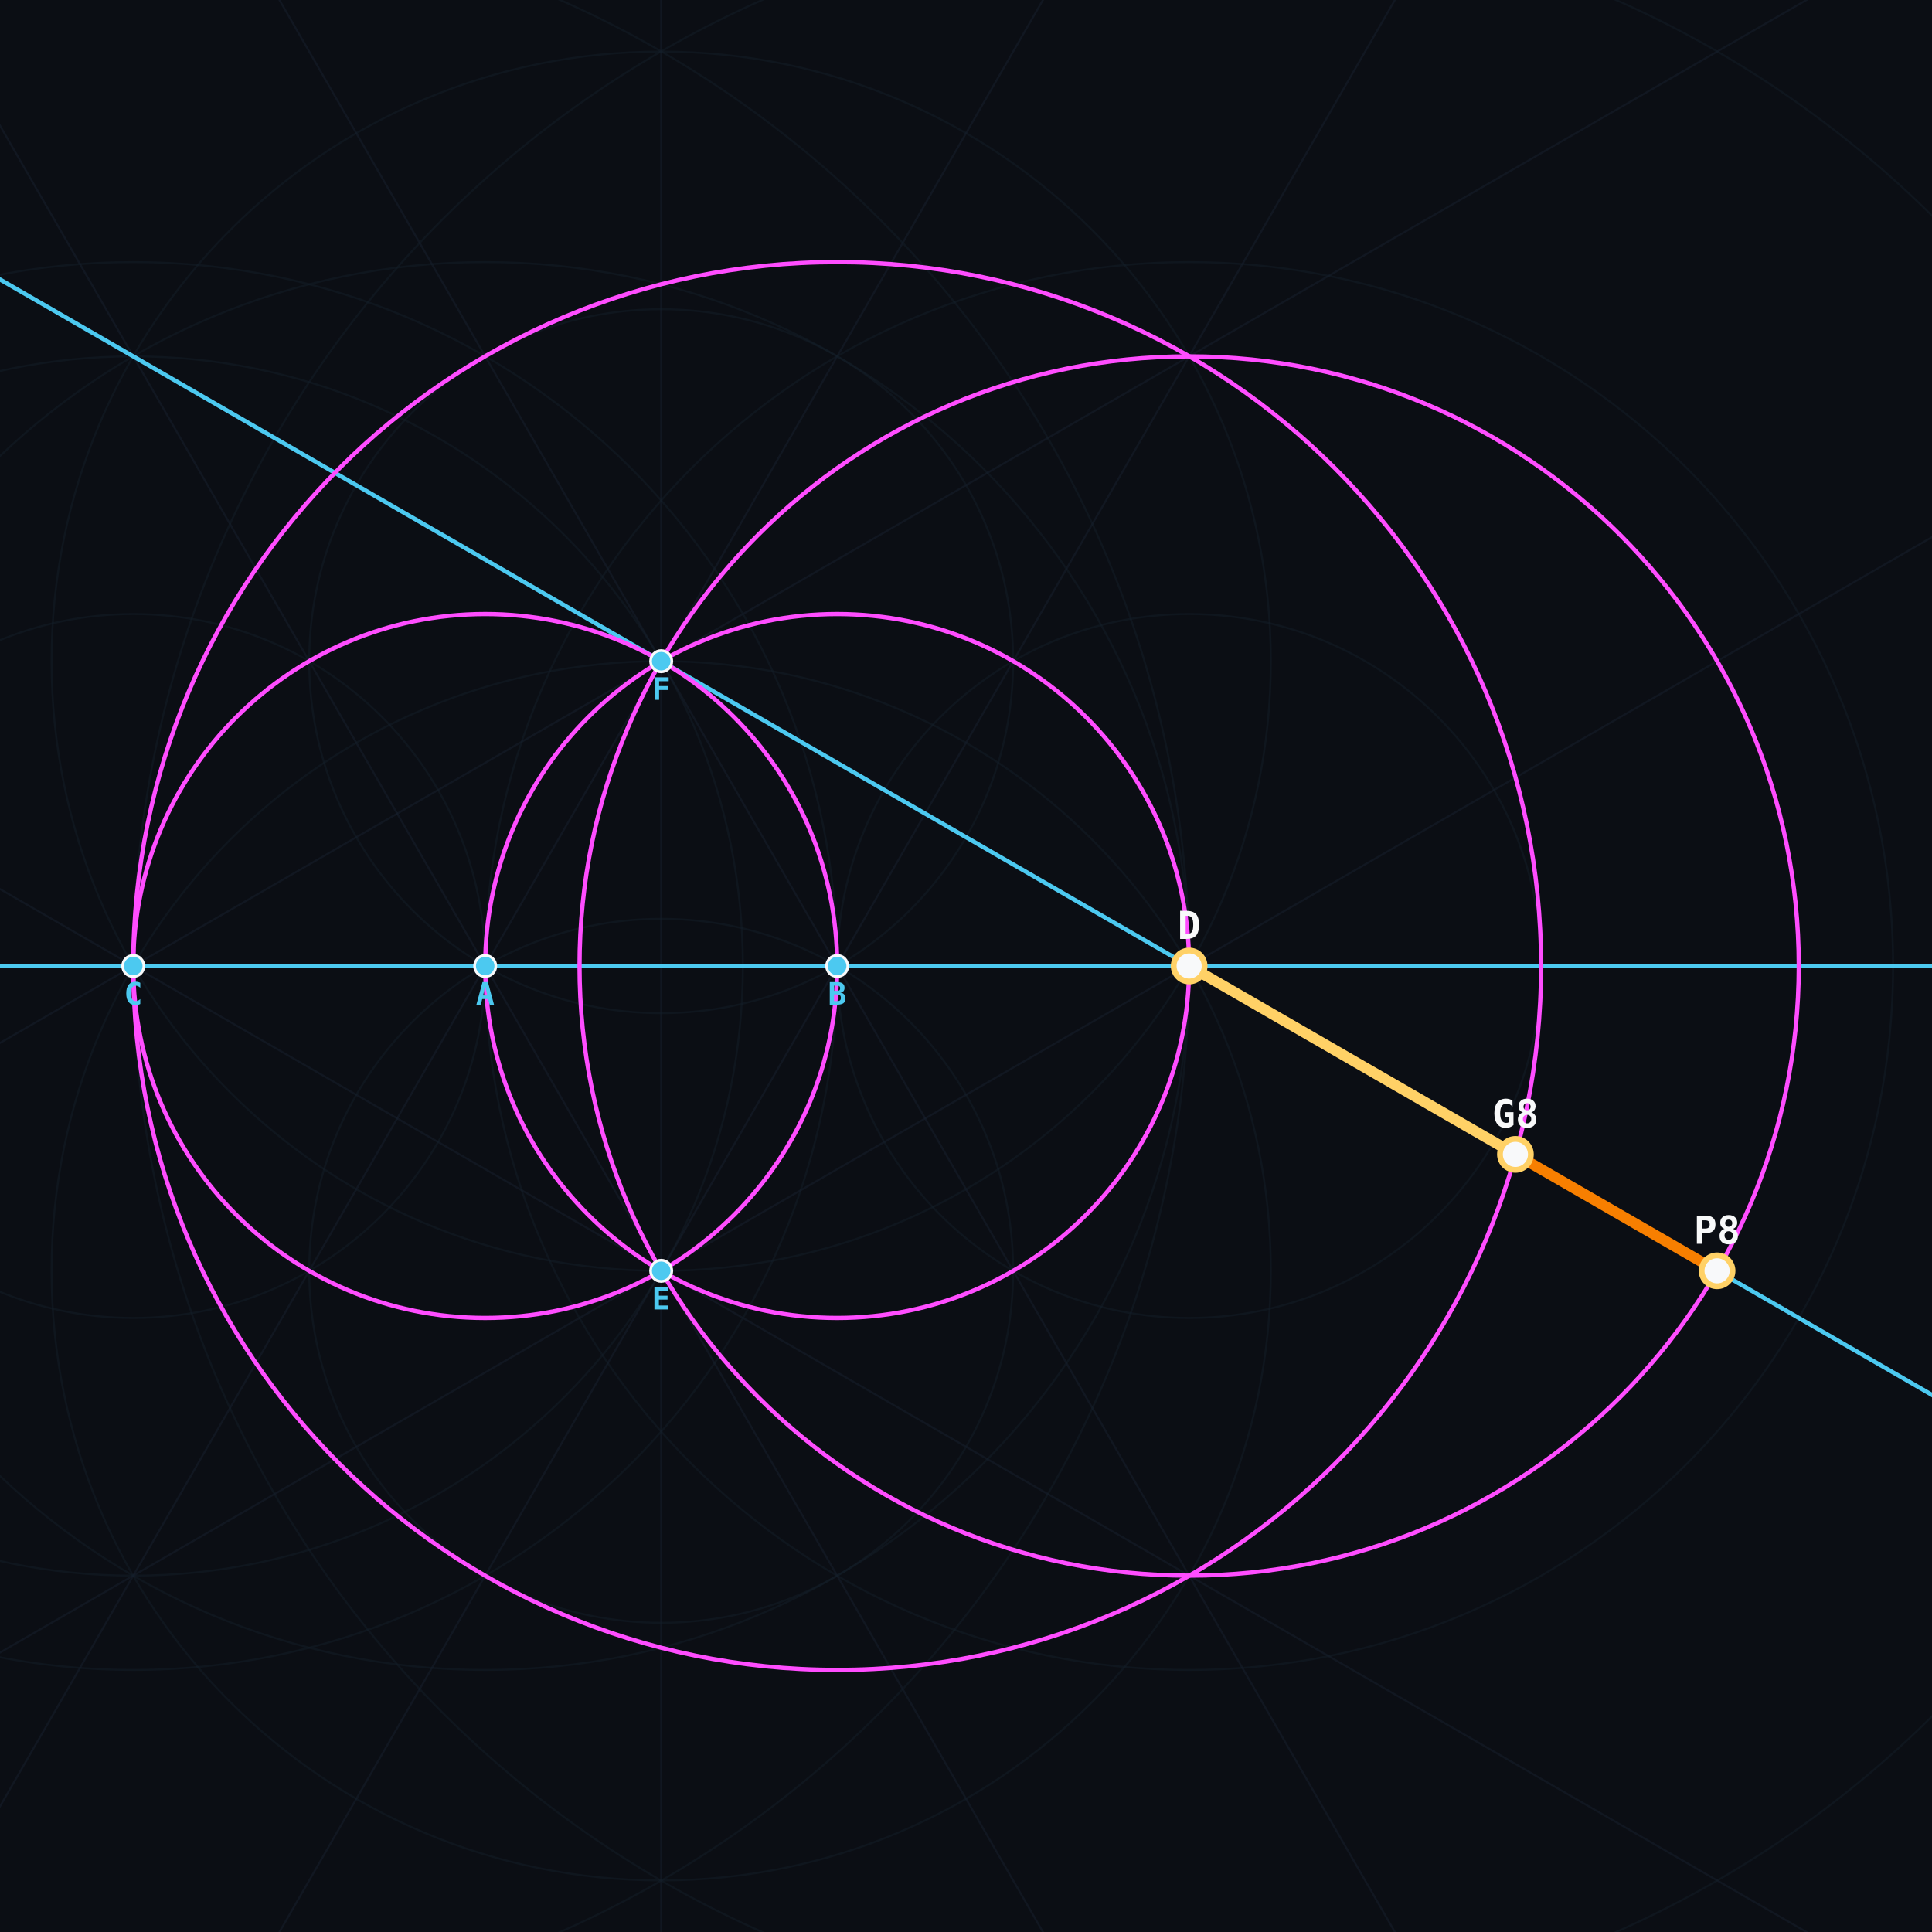
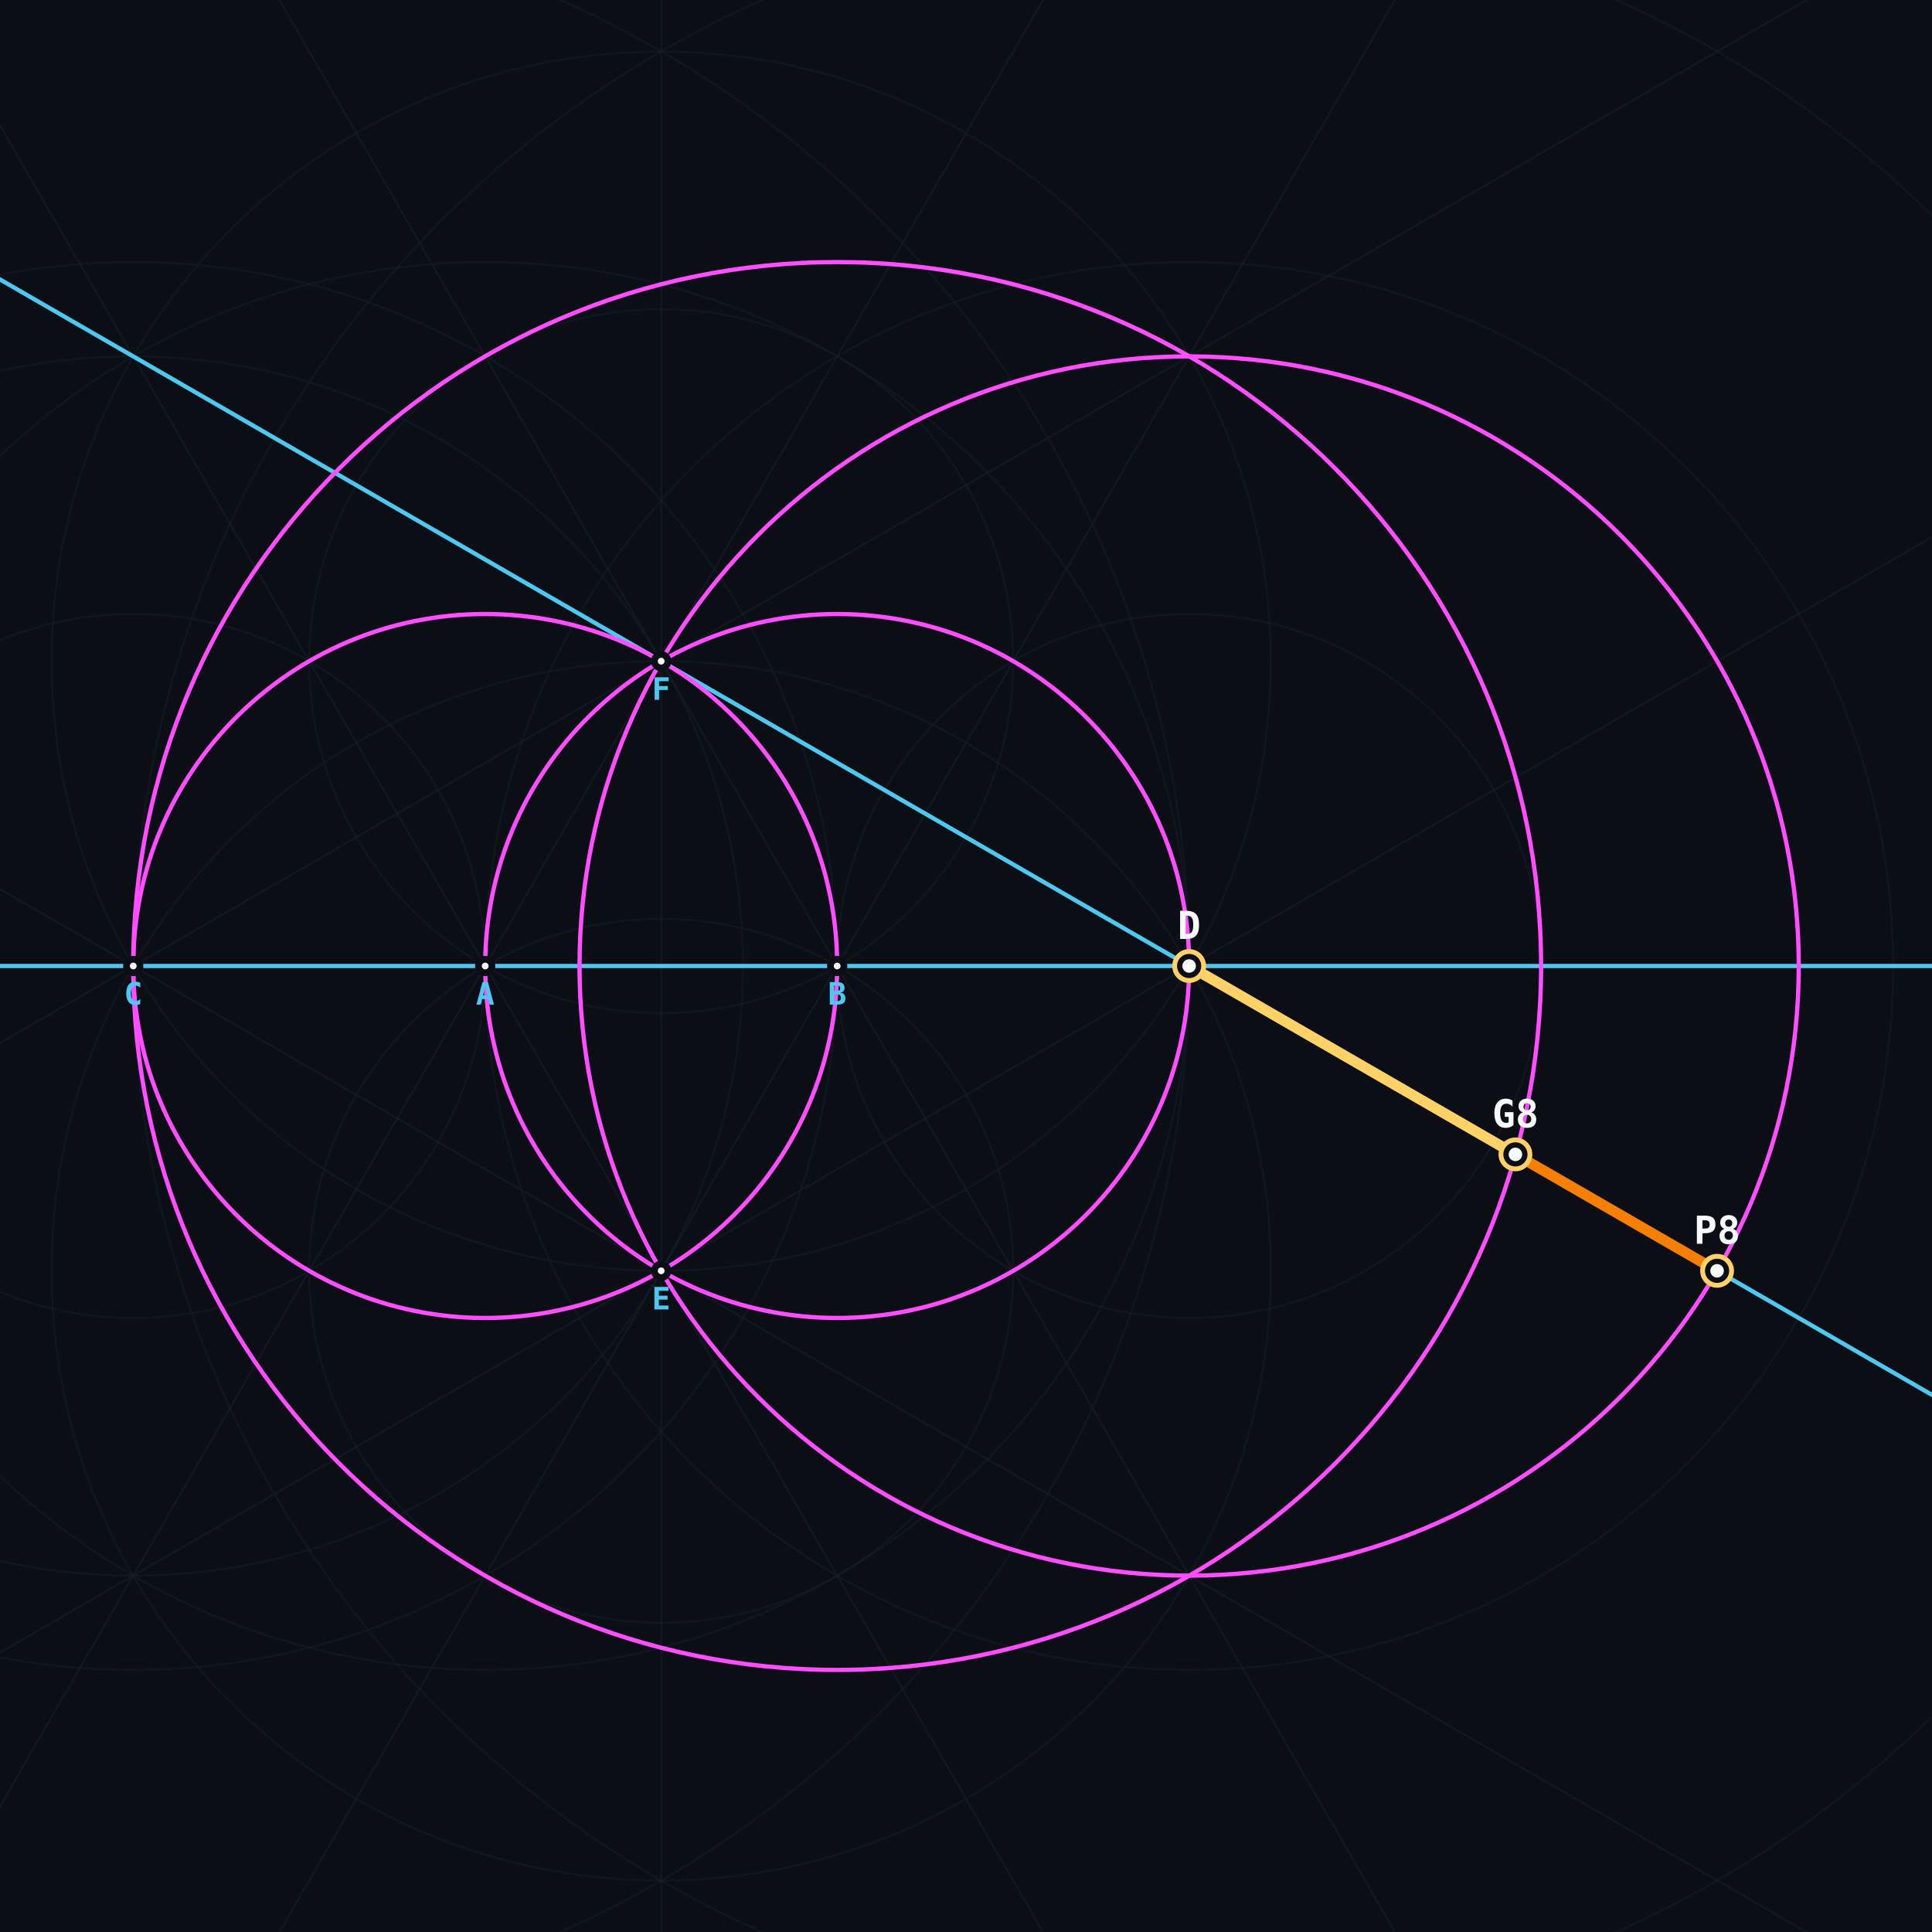
<svg xmlns="http://www.w3.org/2000/svg" viewBox="0 0 1000 1000" width="100%" height="100%" class="levels-svg">
  <defs>
    <clipPath id="sq-clip">
      <rect x="0" y="0" width="1000" height="1000" />
    </clipPath>
  </defs>
  <rect x="0" y="0" width="1000" height="1000" fill="#0b0e14" />
  <g clip-path="url(#sq-clip)">
    <line x1="-328.31" y1="-503.65" x2="921.69" y2="1661.42" stroke="#1a2332" stroke-width="1.0" stroke-opacity="0.45" />
    <line x1="-328.31" y1="1503.65" x2="921.69" y2="-661.42" stroke="#1a2332" stroke-width="1.0" stroke-opacity="0.45" />
    <line x1="1012.77" y1="-503.65" x2="-237.23" y2="1661.42" stroke="#1a2332" stroke-width="1.0" stroke-opacity="0.45" />
    <line x1="1012.77" y1="1503.65" x2="-237.23" y2="-661.42" stroke="#1a2332" stroke-width="1.0" stroke-opacity="0.45" />
    <line x1="-876.93" y1="-46.12" x2="1288.13" y2="1203.88" stroke="#1a2332" stroke-width="1.0" stroke-opacity="0.45" />
    <line x1="-876.93" y1="1046.12" x2="1288.13" y2="-203.88" stroke="#1a2332" stroke-width="1.0" stroke-opacity="0.45" />
    <line x1="1561.39" y1="-46.12" x2="-603.67" y2="1203.88" stroke="#1a2332" stroke-width="1.0" stroke-opacity="0.45" />
    <line x1="342.23" y1="1750.00" x2="342.23" y2="-750.00" stroke="#1a2332" stroke-width="1.0" stroke-opacity="0.45" />
    <circle cx="68.97" cy="500.00" r="182.18" fill="none" stroke="#161f2c" stroke-width="1.0" stroke-opacity="0.45" />
    <circle cx="251.14" cy="500.00" r="364.35" fill="none" stroke="#161f2c" stroke-width="1.0" stroke-opacity="0.45" />
    <circle cx="615.50" cy="500.00" r="364.35" fill="none" stroke="#161f2c" stroke-width="1.0" stroke-opacity="0.45" />
    <circle cx="342.23" cy="657.77" r="182.18" fill="none" stroke="#161f2c" stroke-width="1.0" stroke-opacity="0.45" />
    <circle cx="342.23" cy="342.23" r="182.18" fill="none" stroke="#161f2c" stroke-width="1.0" stroke-opacity="0.45" />
    <circle cx="68.97" cy="500.00" r="364.35" fill="none" stroke="#161f2c" stroke-width="1.0" stroke-opacity="0.45" />
    <circle cx="615.50" cy="500.00" r="182.18" fill="none" stroke="#161f2c" stroke-width="1.0" stroke-opacity="0.45" />
    <circle cx="68.97" cy="500.00" r="546.53" fill="none" stroke="#161f2c" stroke-width="1.0" stroke-opacity="0.45" />
    <circle cx="615.50" cy="500.00" r="546.53" fill="none" stroke="#161f2c" stroke-width="1.0" stroke-opacity="0.45" />
    <circle cx="68.97" cy="500.00" r="315.54" fill="none" stroke="#161f2c" stroke-width="1.0" stroke-opacity="0.45" />
    <circle cx="342.23" cy="657.77" r="315.54" fill="none" stroke="#161f2c" stroke-width="1.0" stroke-opacity="0.45" />
    <circle cx="342.23" cy="342.23" r="315.54" fill="none" stroke="#161f2c" stroke-width="1.0" stroke-opacity="0.45" />
    <line x1="-907.77" y1="500.00" x2="1592.23" y2="500.00" stroke="#4cc9f0" stroke-width="2.2" stroke-linecap="round" />
    <line x1="1561.39" y1="1046.12" x2="-603.67" y2="-203.88" stroke="#4cc9f0" stroke-width="2.2" stroke-linecap="round" />
    <circle cx="251.14" cy="500.00" r="182.18" fill="none" stroke="#ff4dff" stroke-width="2.2" />
    <circle cx="433.32" cy="500.00" r="182.18" fill="none" stroke="#ff4dff" stroke-width="2.2" />
    <circle cx="433.32" cy="500.00" r="364.35" fill="none" stroke="#ff4dff" stroke-width="2.2" />
    <circle cx="615.50" cy="500.00" r="315.54" fill="none" stroke="#ff4dff" stroke-width="2.2" />
-     <circle class="geom-point" cx="251.14" cy="500.00" r="5.5" data-base-r="5.5" fill="#4cc9f0" stroke="#f8f9fa" stroke-width="1.4" />
+     <circle class="geom-point" cx="251.14" cy="500.00" r="3.5" data-base-r="3.5" fill="#f8f9fa" stroke="#0b0e14" stroke-width="3.5" />
    <text class="geom-label" x="251.14" y="520.00" data-anchor-x="251.14" data-anchor-y="500.00" data-offset-y="20" data-base-font="16" fill="#4cc9f0" font-family="monospace" font-size="16" font-weight="bold" text-anchor="middle">A</text>
-     <circle class="geom-point" cx="433.32" cy="500.00" r="5.5" data-base-r="5.5" fill="#4cc9f0" stroke="#f8f9fa" stroke-width="1.4" />
+     <circle class="geom-point" cx="433.32" cy="500.00" r="3.5" data-base-r="3.5" fill="#f8f9fa" stroke="#0b0e14" stroke-width="3.5" />
    <text class="geom-label" x="433.32" y="520.00" data-anchor-x="433.32" data-anchor-y="500.00" data-offset-y="20" data-base-font="16" fill="#4cc9f0" font-family="monospace" font-size="16" font-weight="bold" text-anchor="middle">B</text>
-     <circle class="geom-point" cx="68.97" cy="500.00" r="5.5" data-base-r="5.5" fill="#4cc9f0" stroke="#f8f9fa" stroke-width="1.4" />
+     <circle class="geom-point" cx="68.97" cy="500.00" r="3.5" data-base-r="3.5" fill="#f8f9fa" stroke="#0b0e14" stroke-width="3.5" />
    <text class="geom-label" x="68.97" y="520.00" data-anchor-x="68.97" data-anchor-y="500.00" data-offset-y="20" data-base-font="16" fill="#4cc9f0" font-family="monospace" font-size="16" font-weight="bold" text-anchor="middle">C</text>
-     <circle class="geom-point" cx="342.23" cy="657.77" r="5.5" data-base-r="5.5" fill="#4cc9f0" stroke="#f8f9fa" stroke-width="1.4" />
+     <circle class="geom-point" cx="342.23" cy="657.77" r="3.5" data-base-r="3.5" fill="#f8f9fa" stroke="#0b0e14" stroke-width="3.5" />
    <text class="geom-label" x="342.23" y="677.77" data-anchor-x="342.23" data-anchor-y="657.77" data-offset-y="20" data-base-font="16" fill="#4cc9f0" font-family="monospace" font-size="16" font-weight="bold" text-anchor="middle">E</text>
-     <circle class="geom-point" cx="342.23" cy="342.23" r="5.5" data-base-r="5.5" fill="#4cc9f0" stroke="#f8f9fa" stroke-width="1.4" />
+     <circle class="geom-point" cx="342.23" cy="342.23" r="3.5" data-base-r="3.5" fill="#f8f9fa" stroke="#0b0e14" stroke-width="3.5" />
    <text class="geom-label" x="342.23" y="362.23" data-anchor-x="342.23" data-anchor-y="342.23" data-offset-y="20" data-base-font="16" fill="#4cc9f0" font-family="monospace" font-size="16" font-weight="bold" text-anchor="middle">F</text>
    <line x1="615.50" y1="500.00" x2="784.38" y2="597.51" stroke="#ffd166" stroke-width="5.5" stroke-linecap="round" />
    <line x1="784.38" y1="597.51" x2="888.76" y2="657.77" stroke="#f77f00" stroke-width="5.5" stroke-linecap="round" />
-     <circle class="geom-point" cx="615.50" cy="500.00" r="8" data-base-r="8" fill="#f8f9fa" stroke="#ffd166" stroke-width="3" />
+     <circle class="geom-point" cx="615.50" cy="500.00" r="7.5" data-base-r="7.5" fill="#0b0e14" stroke="#ffd166" stroke-width="2.5" />
+     <circle class="geom-point" cx="615.50" cy="500.00" r="3.5" data-base-r="3.5" fill="#f8f9fa" stroke="none" />
    <text class="geom-label" x="615.50" y="486.00" data-anchor-x="615.50" data-anchor-y="500.00" data-offset-y="-14" data-base-font="20" fill="#f8f9fa" font-family="monospace" font-size="20" font-weight="bold" text-anchor="middle">D</text>
-     <circle class="geom-point" cx="784.38" cy="597.51" r="8" data-base-r="8" fill="#f8f9fa" stroke="#ffd166" stroke-width="3" />
+     <circle class="geom-point" cx="784.38" cy="597.51" r="7.5" data-base-r="7.5" fill="#0b0e14" stroke="#ffd166" stroke-width="2.5" />
+     <circle class="geom-point" cx="784.38" cy="597.51" r="3.5" data-base-r="3.5" fill="#f8f9fa" stroke="none" />
    <text class="geom-label" x="784.38" y="583.51" data-anchor-x="784.38" data-anchor-y="597.51" data-offset-y="-14" data-base-font="20" fill="#f8f9fa" font-family="monospace" font-size="20" font-weight="bold" text-anchor="middle">G8</text>
-     <circle class="geom-point" cx="888.76" cy="657.77" r="8" data-base-r="8" fill="#f8f9fa" stroke="#ffd166" stroke-width="3" />
+     <circle class="geom-point" cx="888.76" cy="657.77" r="7.5" data-base-r="7.5" fill="#0b0e14" stroke="#ffd166" stroke-width="2.5" />
+     <circle class="geom-point" cx="888.76" cy="657.77" r="3.5" data-base-r="3.5" fill="#f8f9fa" stroke="none" />
    <text class="geom-label" x="888.76" y="643.77" data-anchor-x="888.76" data-anchor-y="657.77" data-offset-y="-14" data-base-font="20" fill="#f8f9fa" font-family="monospace" font-size="20" font-weight="bold" text-anchor="middle">P8</text>
  </g>
</svg>
